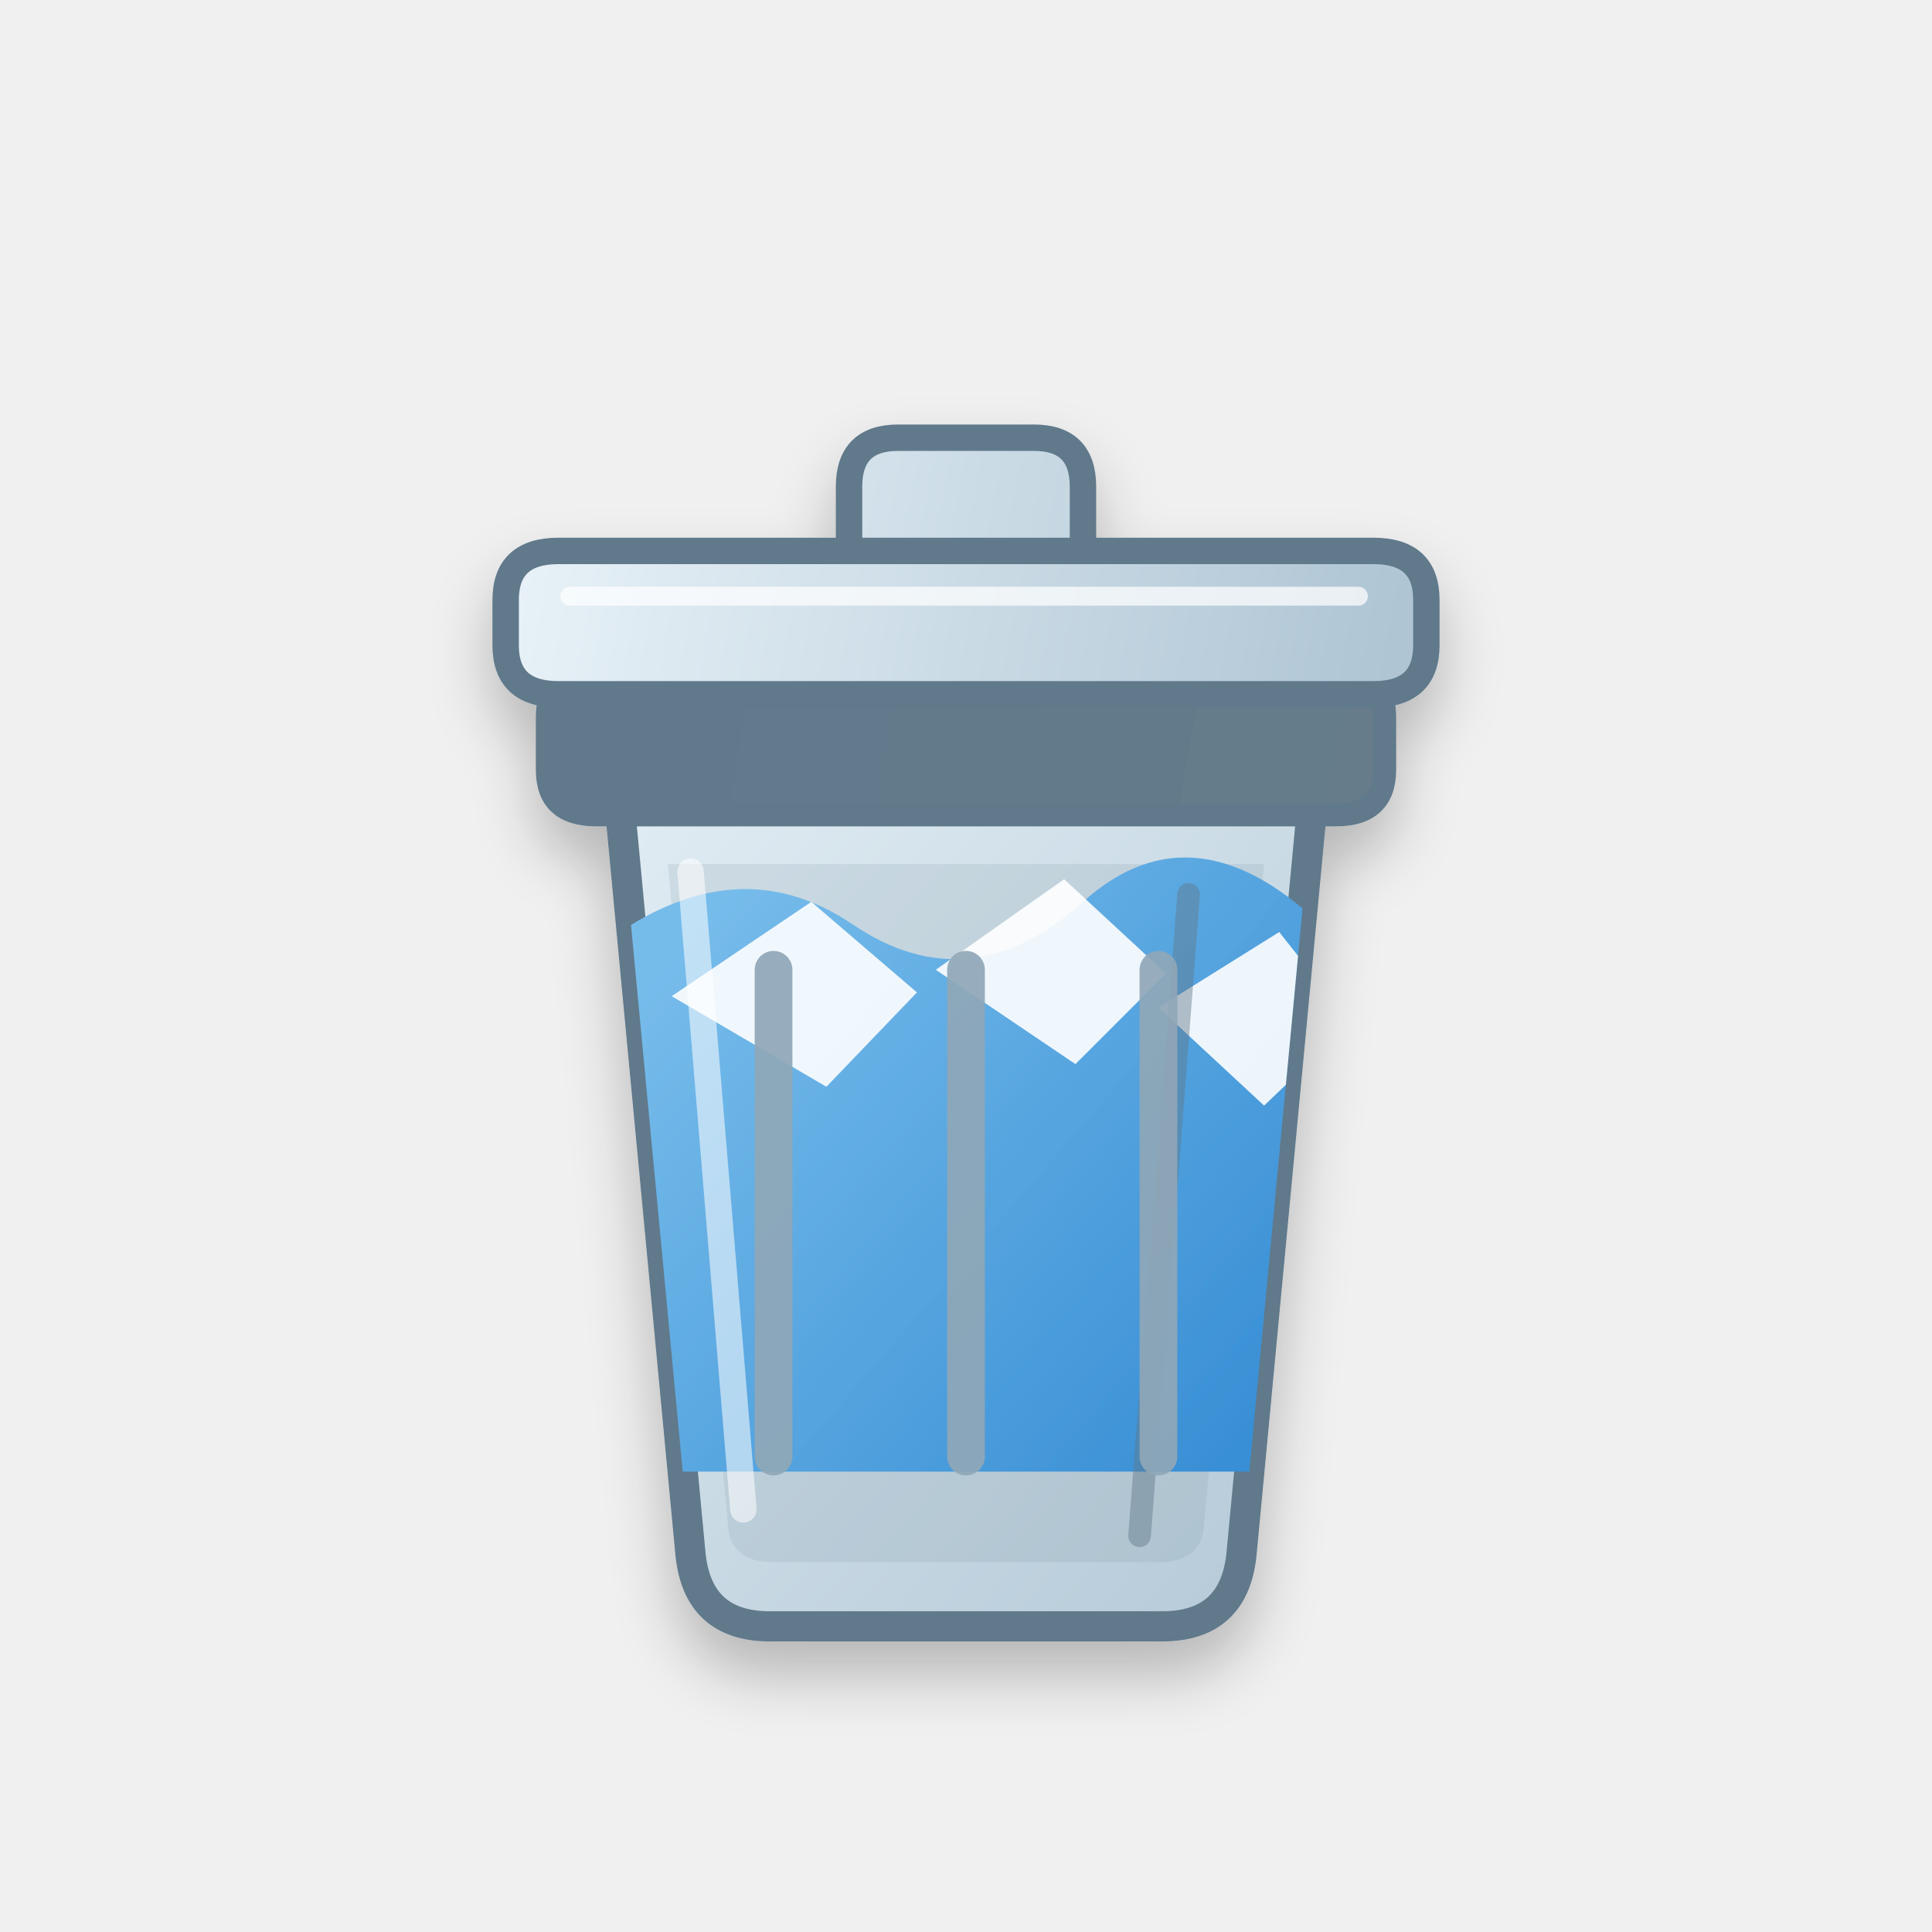
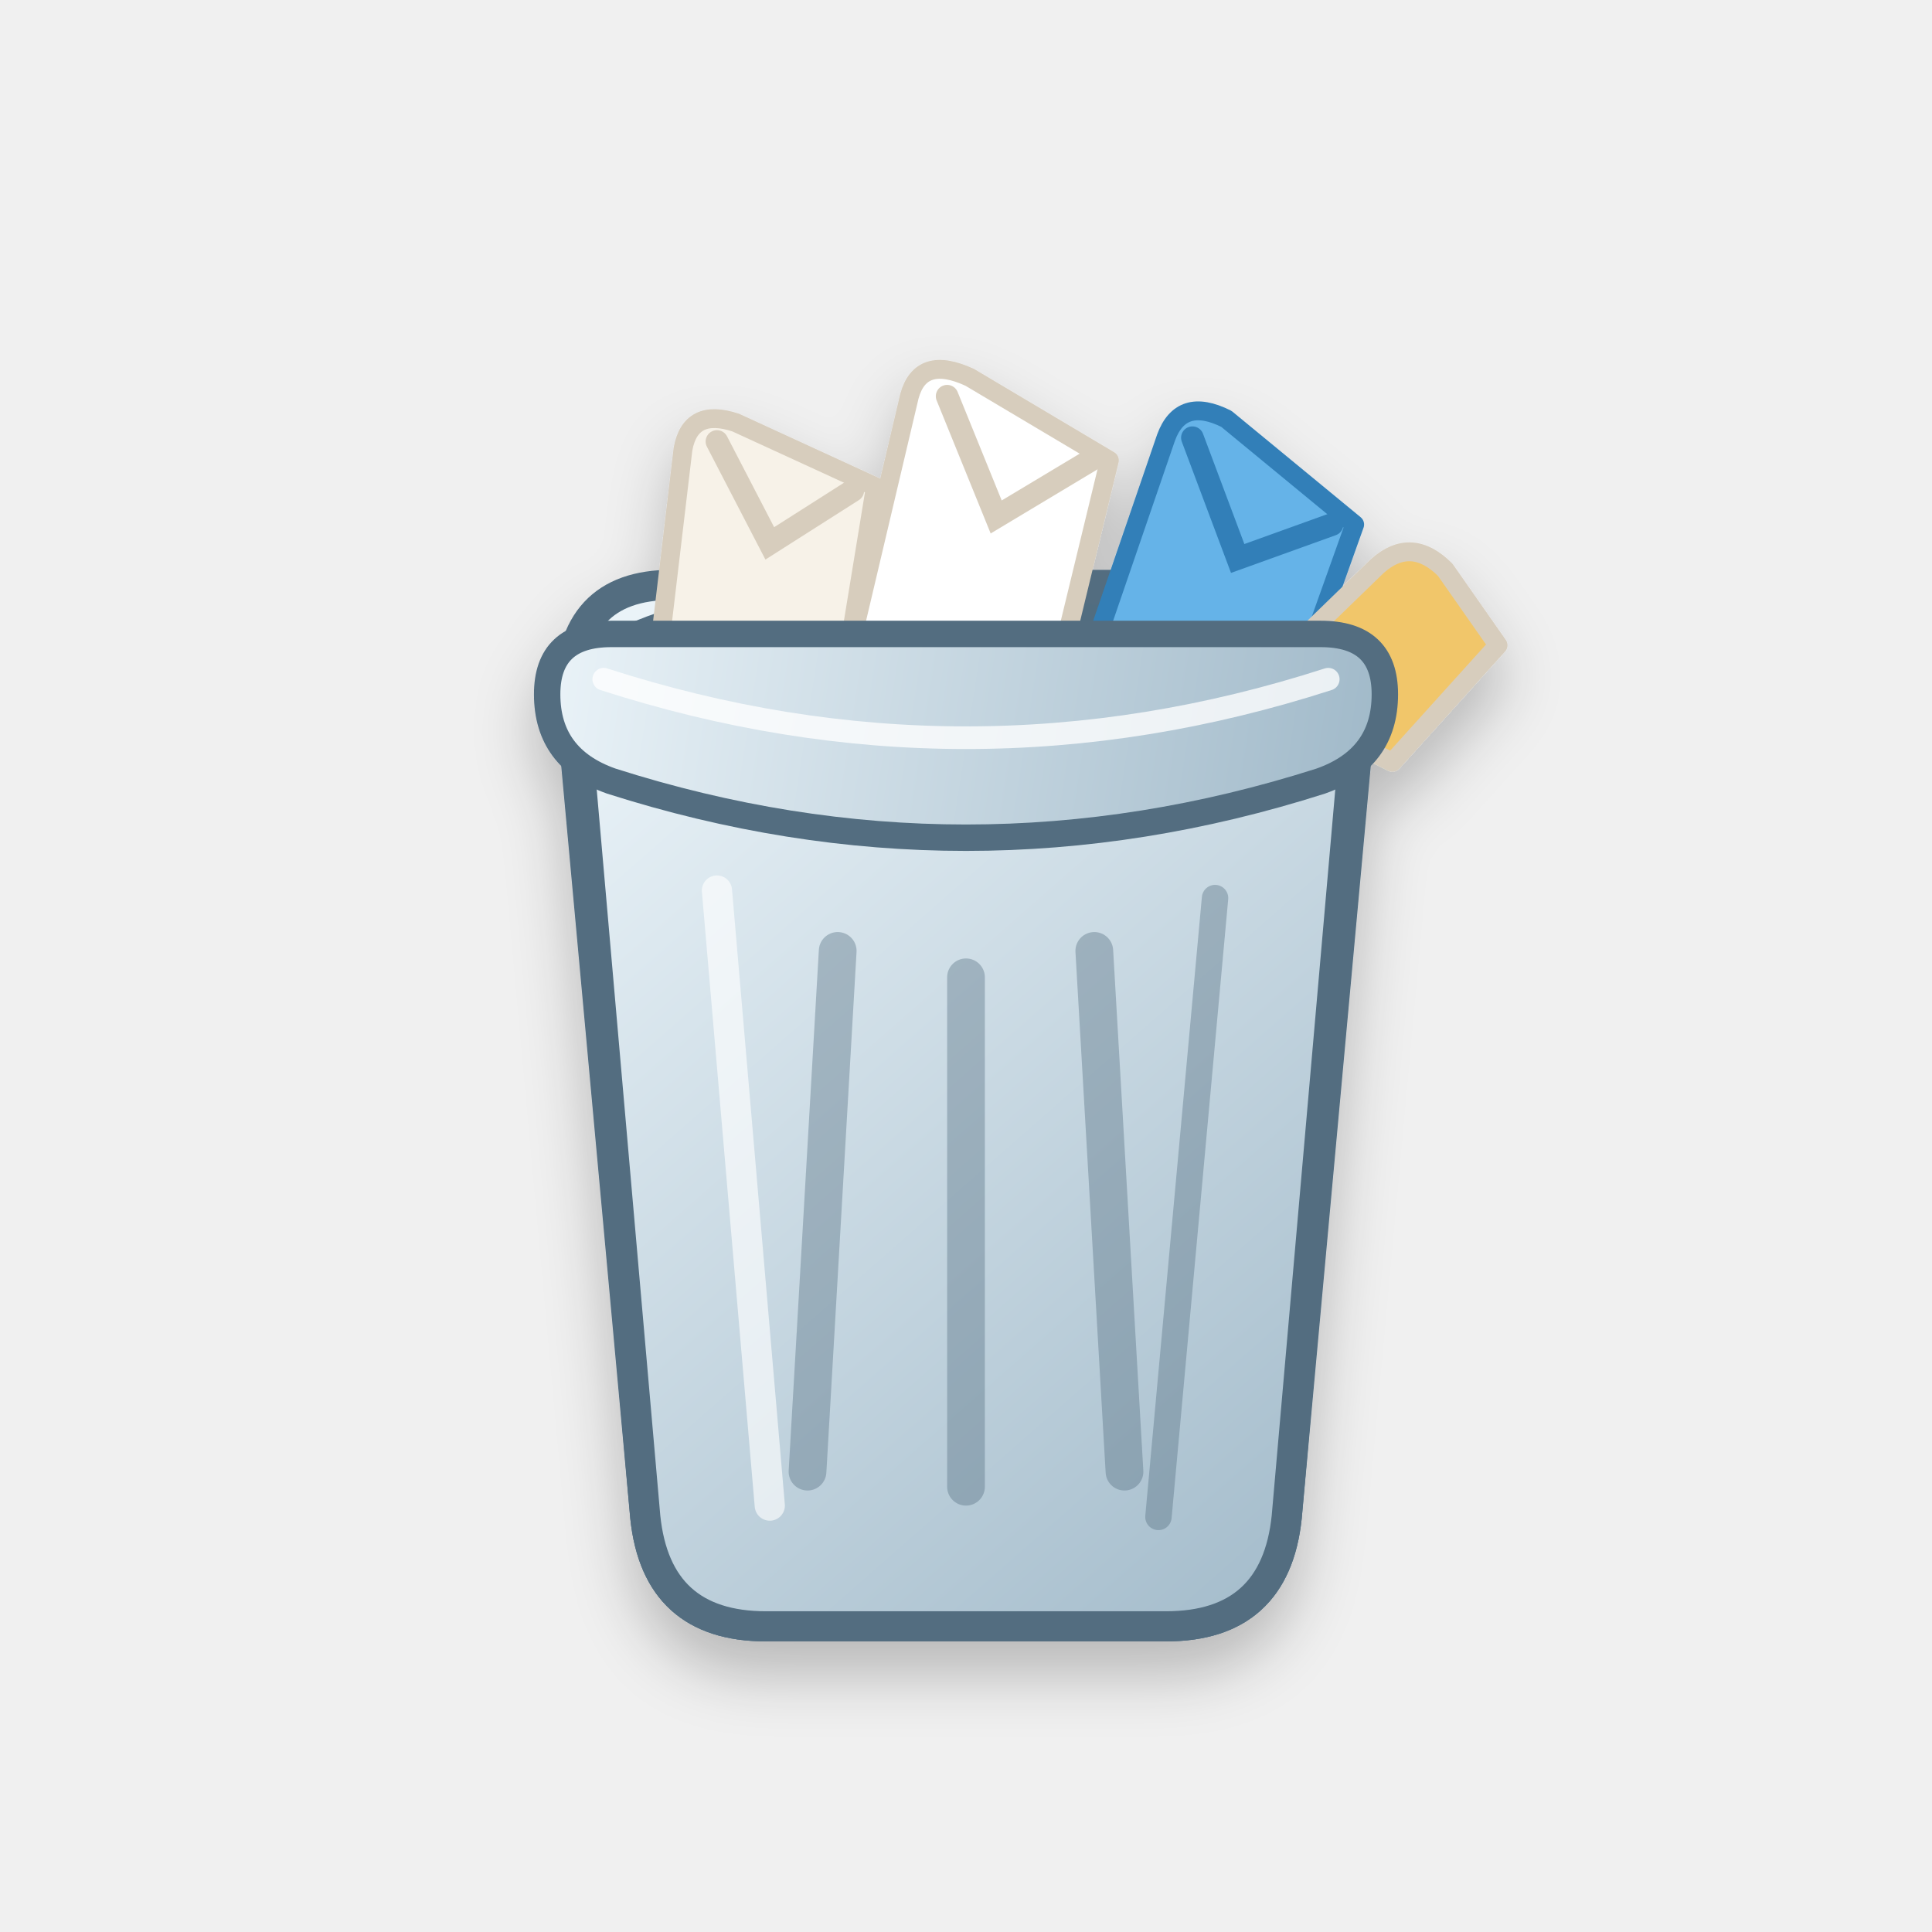
<svg xmlns="http://www.w3.org/2000/svg" width="256" height="256" viewBox="0 0 512 512" role="img" aria-labelledby="title desc">
  <defs>
-     <linearGradient id="body" x1="120" y1="190" x2="390" y2="430" gradientUnits="userSpaceOnUse">
-       <stop stop-color="#E8F2F8" />
-       <stop offset="1" stop-color="#AFC5D4" />
+     <linearGradient id="binBody" x1="150" y1="190" x2="365" y2="435" gradientUnits="userSpaceOnUse">
+       <stop stop-color="#EAF3F8" />
+       <stop offset="1" stop-color="#9FB8C8" />
    </linearGradient>
-     <linearGradient id="rim" x1="140" y1="175" x2="372" y2="215" gradientUnits="userSpaceOnUse">
-       <stop stop-color="#60798B" />
-       <stop offset="1" stop-color="#667B8B" />
+     <linearGradient id="inner" x1="180" y1="160" x2="330" y2="250" gradientUnits="userSpaceOnUse">
+       <stop stop-color="#506D80" />
+       <stop offset="1" stop-color="#526D80" />
    </linearGradient>
-     <linearGradient id="lid" x1="140" y1="125" x2="370" y2="170" gradientUnits="userSpaceOnUse">
-       <stop stop-color="#E8F2F8" />
-       <stop offset="1" stop-color="#AFC5D4" />
+     <linearGradient id="rim" x1="145" y1="170" x2="370" y2="205" gradientUnits="userSpaceOnUse">
+       <stop stop-color="#EAF3F8" />
+       <stop offset="1" stop-color="#9FB8C8" />
    </linearGradient>
-     <linearGradient id="contents" x1="180" y1="250" x2="330" y2="380" gradientUnits="userSpaceOnUse">
-       <stop stop-color="#76BCEB" />
-       <stop offset="1" stop-color="#398FD5" />
-     </linearGradient>
-     <filter id="shadow" x="-30%" y="-25%" width="160%" height="170%">
+     <filter id="shadow" x="-30%" y="-25%" width="160%" height="175%">
      <feGaussianBlur in="SourceAlpha" stdDeviation="8" />
      <feOffset dy="9" />
      <feComponentTransfer>
-         <feFuncA type="linear" slope=".24" />
+         <feFuncA type="linear" slope=".23" />
      </feComponentTransfer>
      <feMerge>
        <feMergeNode />
        <feMergeNode in="SourceGraphic" />
      </feMerge>
    </filter>
-     <clipPath id="binClip">
-       <path d="M164 211H348L329 412Q327 431 308 431H204Q185 431 183 412Z" />
+     <clipPath id="opening">
+       <ellipse cx="256" cy="184" rx="104" ry="29" />
    </clipPath>
  </defs>
  <g filter="url(#shadow)">
-     <path d="M164 211H348L329 412Q327 431 308 431H204Q185 431 183 412Z" fill="url(#body)" stroke="#60798B" stroke-width="8" stroke-linejoin="round" />
-     <path d="M177 229H335L319 405Q318 414 307 414H205Q194 414 193 405Z" fill="#718A9A" opacity=".16" />
-     <path d="M160 250Q195 224 226 245T287 239T352 247L337 390H175Z" fill="url(#contents)" clip-path="url(#binClip)" />
-     <path d="M178 264l37-25 28 24-24 25zM248 257l34-24 27 25-24 24zM307 267l32-20 19 24-23 22z" fill="#FFFFFF" opacity=".9" clip-path="url(#binClip)" />
-     <path d="M183 231L197 400" stroke="#FFFFFF" stroke-opacity=".55" stroke-width="7" stroke-linecap="round" />
-     <path d="M315 237L302 407" stroke="#60798B" stroke-opacity=".45" stroke-width="6" stroke-linecap="round" />
-     <path d="M205 257V386M256 257V386M307 257V386" stroke="#8FA7B7" stroke-width="10" stroke-linecap="round" opacity=".92" />
-     <path d="M145 190Q145 178 158 178H354Q367 178 367 190V204Q367 216 354 216H158Q145 216 145 204Z" fill="url(#rim)" stroke="#60798B" stroke-width="6" />
-     <path d="M134 159Q134 146 148 146H364Q378 146 378 159V171Q378 184 364 184H148Q134 184 134 171Z" fill="url(#lid)" stroke="#60798B" stroke-width="7" />
-     <path d="M225 129Q225 116 238 116H274Q287 116 287 129V146H225Z" fill="url(#lid)" stroke="#60798B" stroke-width="7" />
-     <path d="M151 158H360" stroke="#FFFFFF" stroke-opacity=".72" stroke-width="5" stroke-linecap="round" />
+     <path d="M151 184Q151 155 178 155H334Q361 155 361 184L341 402Q338 431 309 431H203Q174 431 171 402Z" fill="url(#binBody)" stroke="#526D80" stroke-width="8" stroke-linejoin="round" />
+     <ellipse cx="256" cy="184" rx="104" ry="29" fill="url(#inner)" stroke="#526D80" stroke-width="7" />
+     <g>
+       <path d="M174 178L181 119Q183 108 195 112L232 129L222 190Z" fill="#F7F2E8" stroke="#D7CDBD" stroke-width="5" stroke-linejoin="round" />
+       <path d="M190 117L204 144L226 130" fill="none" stroke="#D7CDBD" stroke-width="6" stroke-linecap="round" />
+       <path d="M224 177L241 105Q244 94 257 100L294 122L278 188Z" fill="#FFFFFF" stroke="#D7CDBD" stroke-width="5" stroke-linejoin="round" />
+       <path d="M251 105L264 137L289 122" fill="none" stroke="#D7CDBD" stroke-width="6" stroke-linecap="round" />
+       <path d="M286 183L309 116Q313 105 325 111L359 139L339 195Z" fill="#65B3E8" stroke="#317FB8" stroke-width="5" stroke-linejoin="round" />
+       <path d="M316 116L328 148L353 139" fill="none" stroke="#317FB8" stroke-width="6" stroke-linecap="round" />
+       <path d="M331 183L365 150Q374 142 383 151L397 171L369 202Z" fill="#F1C66B" stroke="#D7CDBD" stroke-width="5" stroke-linejoin="round" />
+     </g>
+     <path d="M152 185Q256 224 360 185L341 402Q338 431 309 431H203Q174 431 171 402Z" fill="url(#binBody)" stroke="#526D80" stroke-width="8" stroke-linejoin="round" />
+     <path d="M174 207Q256 237 338 207" fill="none" stroke="#FFFFFF" stroke-opacity=".52" stroke-width="6" stroke-linecap="round" />
+     <path d="M190 236L204 399" stroke="#FFFFFF" stroke-opacity=".62" stroke-width="8" stroke-linecap="round" />
+     <path d="M322 238L307 402" stroke="#526D80" stroke-opacity=".38" stroke-width="7" stroke-linecap="round" />
+     <path d="M222 252L214 390M256 259V394M290 252L298 390" stroke="#526D80" stroke-opacity=".38" stroke-width="10" stroke-linecap="round" />
+     <path d="M145 184Q145 168 162 168H350Q367 168 367 184Q367 201 350 207Q256 237 162 207Q145 201 145 184Z" fill="url(#rim)" stroke="#526D80" stroke-width="7" />
+     <path d="M160 180Q256 211 352 180" fill="none" stroke="#FFFFFF" stroke-opacity=".78" stroke-width="6" stroke-linecap="round" />
  </g>
</svg>
